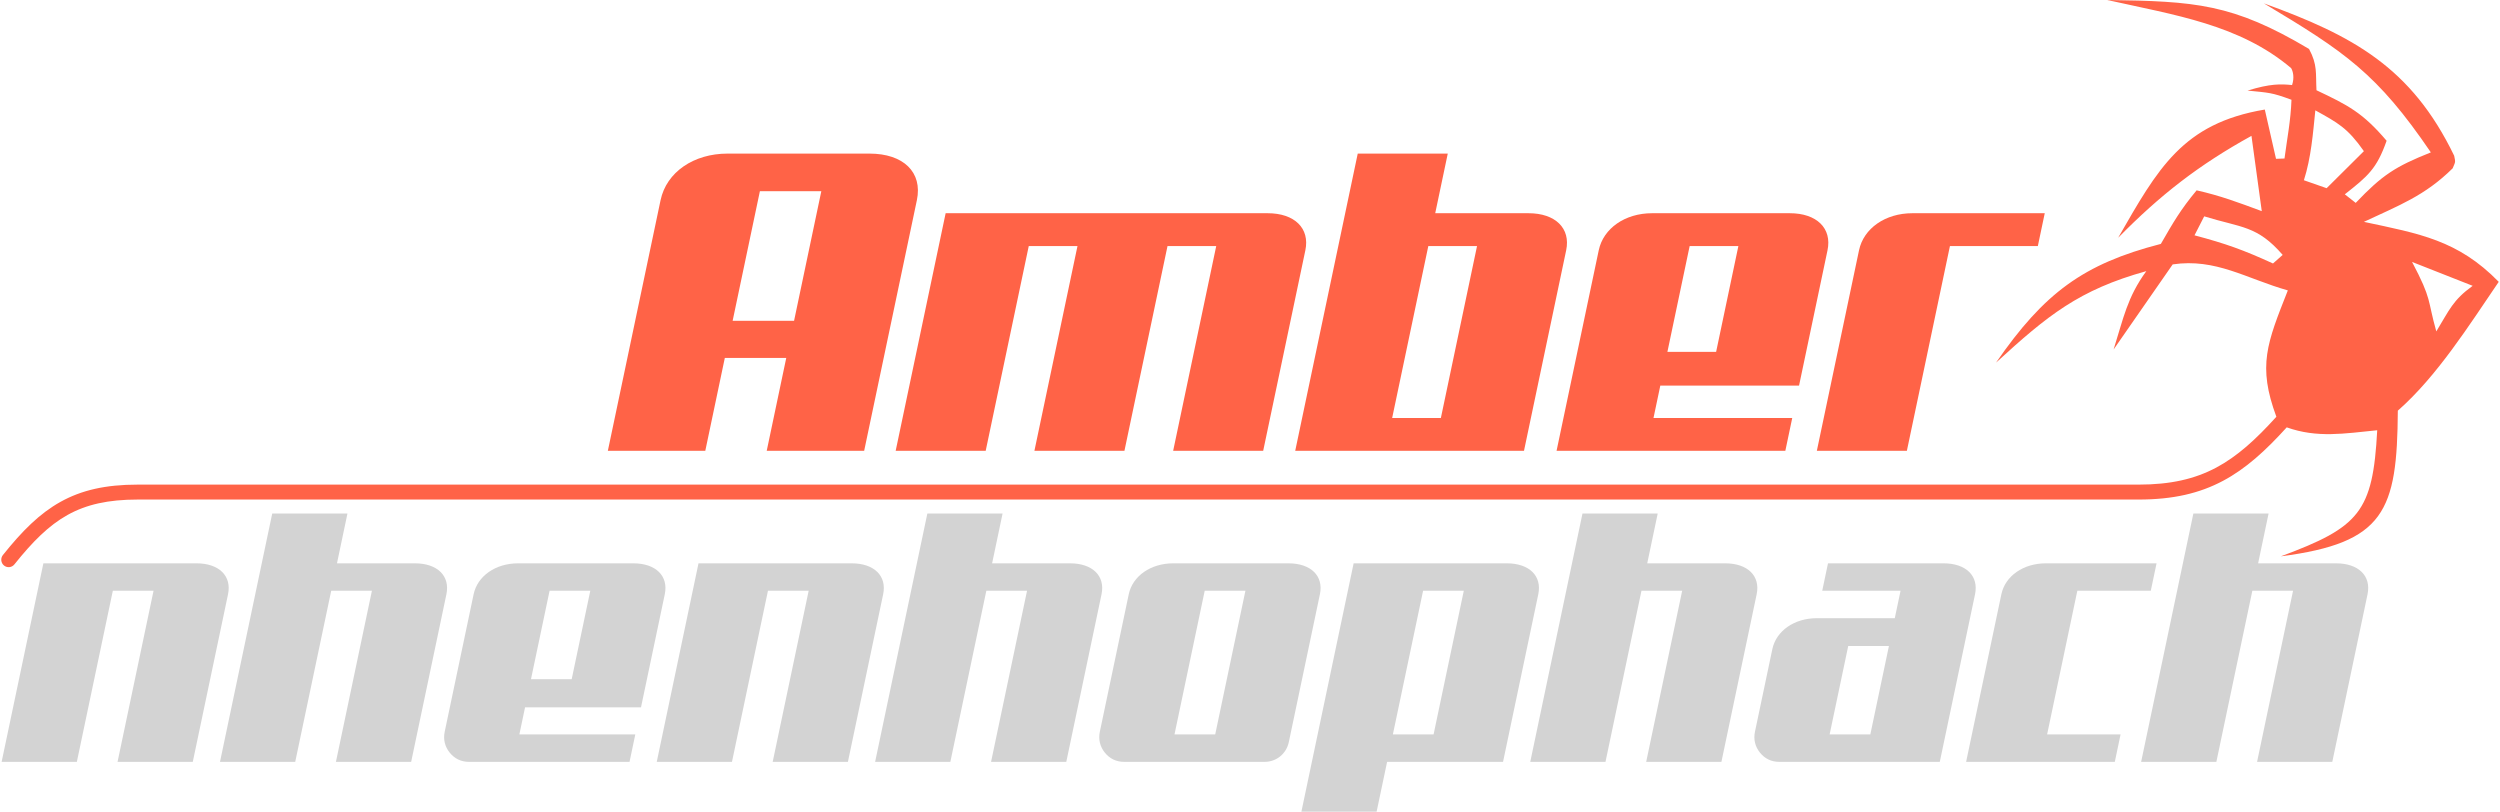
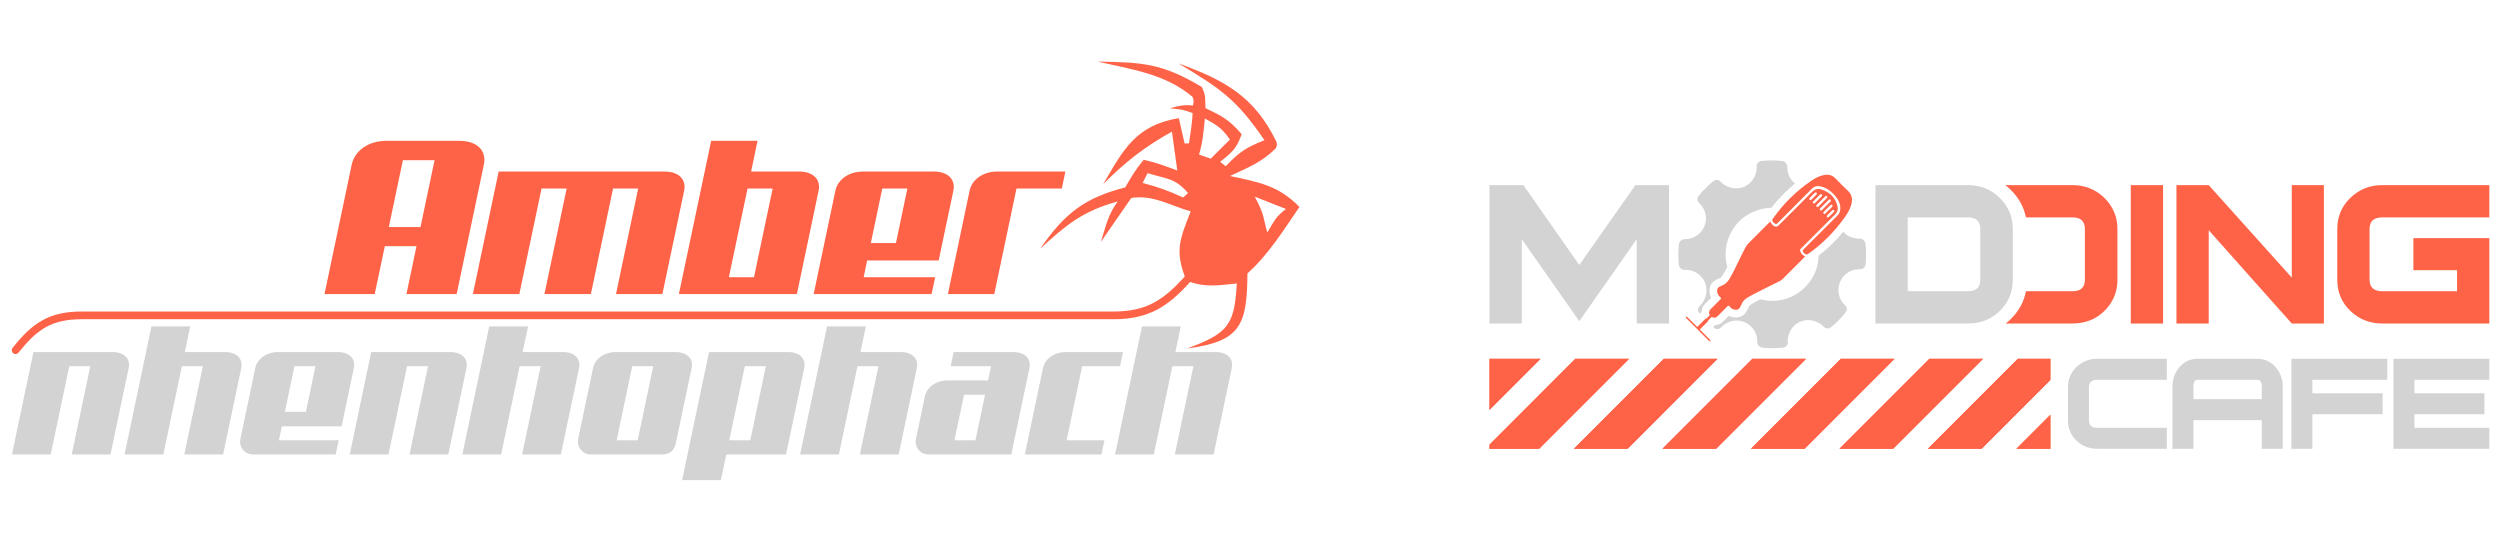
- <svg xmlns="http://www.w3.org/2000/svg" xml:space="preserve" width="52.155mm" height="16.933mm" version="1.1" style="shape-rendering:geometricPrecision; text-rendering:geometricPrecision; image-rendering:optimizeQuality; fill-rule:evenodd; clip-rule:evenodd" viewBox="0 0 5215.46 1693.32">
+ <svg xmlns="http://www.w3.org/2000/svg" xml:space="preserve" width="450" height="100" style="shape-rendering:geometricPrecision;text-rendering:geometricPrecision;image-rendering:optimizeQuality;fill-rule:evenodd;clip-rule:evenodd">
  <defs>
-     <style type="text/css">
-    
-     .fil1 {fill:lightgrey;fill-rule:nonzero}
-     .fil0 {fill:tomato;fill-rule:nonzero}
-    
-   </style>
+     <style>.fil0,.fil1{fill:#d3d3d3;fill-rule:nonzero}.fil1{fill:tomato}</style>
  </defs>
  <g id="Layer_x0020_1">
+     <g id="_2253533543648">
+       <path class="fil0" d="M335.78 43.81a.938.938 0 0 0-.23-.48c-.16-.22-.42-.37-.77-.37-.73 0-1.46-.14-2.04-.47-.36-.21-.68-.47-.95-.78-1.32 1.6-2.8 3.04-4.44 4.31-.02.76-.13 1.51-.35 2.23-.17.55-.4 1.1-.69 1.6a8.452 8.452 0 0 1-4.56 3.84c-.84.29-1.73.46-2.62.47H319c-.72 0-1.44-.1-2.14-.29-.16.08-.31.16-.46.24-.42.21-.83.44-1.27.73-.18.12-.3.25-.38.45-.11.27-.26.61-.49.94-.4.57-1 .89-1.69.91-.52.01-.96-.09-1.37-.3-.21.21-.43.42-.64.64l-.5.49c-.31.31-.84.55-1.39.58l-.32.33c.06.06.13.11.19.16.4.29.95.24 1.28-.13 1.07-1.15 2.75-1.53 4.17-.93 1.22.5 2.07 1.59 2.27 2.86.01.03.01.05.01.07.02.12.02.24.03.37.01.09.01.19.01.29 0 .35.18.65.46.82.11.09.24.16.38.18 1.27.14 2.57.14 3.85 0 .47-.08.85-.53.82-1.01l-.03-.2v-.01c0-.64.18-1.27.51-1.81-.01-.01-.02-.03-.03-.03.4-.72 1.02-1.3 1.8-1.62 1.4-.6 3.21-.17 4.2.92.35.38.9.42 1.29.1.98-.77 1.88-1.7 2.66-2.7.33-.37.27-.92-.1-1.25-1.16-1.07-1.53-2.75-.92-4.18a3.683 3.683 0 0 1 3.03-2.29c.07-.01.14-.02.22-.02.12 0 .25-.02.38-.01.5 0 .92-.36.97-.85.08-.6.1-1.23.1-1.85 0-.65-.02-1.31-.12-1.95zm-26.88 6.56.08-.04c.14-.07.27-.13.42-.18.28-.11.5-.3.68-.61.3-.5.58-1 .84-1.53a7.4 7.4 0 0 1-.27-1.34v-.03c-.23-2.13.39-4.29 1.69-5.99 1.29-1.68 3.26-2.81 5.35-3.14.39-.07.78-.1 1.16-.11 1.27-1.62 2.69-3.08 4.26-4.37-.89-.71-1.41-1.8-1.39-2.91 0-.15-.04-.31-.1-.46a.939.939 0 0 0-.35-.5c-.02-.02-.04-.03-.07-.05a.69.69 0 0 0-.23-.08c-.02-.01-.04-.03-.07-.03h-.03c-.02 0-.03-.02-.05-.02-1.25-.15-2.53-.13-3.8 0-.48.08-.85.5-.82 1 .01.18 0 .36-.02.54a3.95 3.95 0 0 1-.46 1.48v.01c-.4.71-1.02 1.29-1.8 1.62-1.4.6-3.21.18-4.21-.93a.947.947 0 0 0-1.29-.11c-.98.79-1.88 1.69-2.69 2.69-.29.4-.24.95.13 1.28 1.16 1.07 1.53 2.74.93 4.17a3.76 3.76 0 0 1-3.47 2.32c-.5 0-1.06.35-1.11.83-.15 1.28-.15 2.58 0 3.85.04.25.17.46.35.61.19.16.42.25.68.24a3.492 3.492 0 0 1 2 .46c.73.39 1.32 1.02 1.66 1.82.59 1.4.17 3.2-.94 4.2a.96.96 0 0 0-.11 1.3c.03.04.05.07.09.11l.33-.33c.04-.55.27-1.08.58-1.38l.48-.48.67-.67c-.19-.37-.29-.77-.29-1.21-.02-1.26.74-1.81 1.19-2.03z" />
+       <path class="fil1" d="M330.34 38.58c.42-.42.53-.9.42-1.42-.36-1.6-1.41-2.58-2.93-3.06-.62-.2-1.17-.06-1.67.45-1.98 2.02-3.99 4.01-5.99 6-.31.32-.55.34-.93.09-.27-.18-.43-.45-.59-.77-1.3 1.31-2.58 2.59-3.87 3.87-.23.23-.42.49-.58.77-.44.81-.83 1.65-1.24 2.47-.54 1.11-1.06 2.22-1.69 3.27-.34.56-.78.96-1.39 1.19-.13.05-.25.11-.38.17-.32.16-.42.42-.41.77 0 .51.25.87.62 1.17.13.11.12.18 0 .3-.63.62-1.26 1.26-1.89 1.89-.15.15-.26.66-.12.82.13.15.04.2-.05.28-.18.19-.37.38-.56.56l-.07-.07-1.52 1.52-1.82-1.82a.14.14 0 0 0-.19 0c-.06.06-.06.14 0 .2l4.15 4.15c.06.06.14.06.2 0a.14.14 0 0 0 0-.19l-1.88-1.88 1.52-1.52-.06-.06c.18-.19.37-.38.56-.56.08-.09.13-.18.28-.05.16.14.67.03.82-.12.61-.61 1.22-1.2 1.81-1.82.18-.19.29-.21.45 0 .3.39.68.6 1.19.58.26 0 .45-.11.6-.32.15-.21.25-.45.35-.68.19-.46.49-.81.9-1.08.46-.29.92-.56 1.4-.8 1.47-.74 2.95-1.47 4.42-2.21.23-.11.46-.23.64-.41 1.37-1.36 2.73-2.72 4.1-4.1-.45-.2-.77-.5-.9-.99-.04-.18-.01-.29.12-.42 2.06-2.06 4.11-4.12 6.18-6.17zm-.18-.5c-.33.37-.67.74-1.07 1.05-.01.02-.04.02-.07.02-.08-.01-.15-.04-.18-.12-.04-.08-.04-.17.03-.24.32-.32.65-.65.98-.97.07-.07.17-.06.25.01.09.06.12.18.06.25zm-.29-1.03c.01.09-.05.14-.12.21l-1.14 1.14c-.11.11-.23.17-.35.06-.15-.14-.07-.26.05-.37.38-.38.76-.76 1.14-1.15.09-.08.18-.13.3-.08.07.03.12.09.12.19zm-.31-.96c0 .11-.05.16-.11.22l-1.47 1.47c-.11.1-.22.17-.35.05-.14-.13-.07-.24.03-.35.5-.5 1-.99 1.49-1.49.08-.07.16-.14.27-.08.09.04.14.1.14.18zm-1.69-1.12c.07.04.11.1.11.18 0 .1-.05.17-.11.23-.39.38-.77.76-1.15 1.14-.1.11-.22.18-.35.05-.12-.12-.07-.24.04-.35.4-.39.79-.79 1.18-1.18.08-.08.17-.12.28-.07zm-2.1.63.88-.88c.09-.09.18-.11.28-.06.07.04.12.1.11.19.01.09-.05.14-.11.2-.28.28-.56.56-.84.85-.12.11-.24.16-.36.04-.11-.12-.06-.24.04-.34zm1.18 1.55c-.05-.1-.02-.2.06-.28l.78-.78c.25-.24.49-.48.73-.73.1-.1.21-.15.33-.04.14.12.09.24-.03.35-.49.5-.99.99-1.49 1.49-.05.05-.1.11-.19.11s-.15-.05-.19-.12z" />
+       <path class="fil1" d="M332.58 34.3c-.77-.71-1.49-1.47-2.22-2.21-.54-.56-1.2-.72-1.95-.6-.88.15-1.66.56-2.39 1.06-2.69 1.83-4.97 4.09-6.86 6.74-.22.3-.22.39.01.69.08.11.19.19.31.27.17.11.29.1.46-.06 2.05-2.07 4.11-4.11 6.16-6.18.48-.49 1.04-.61 1.66-.45 1.15.28 2.02.99 2.74 1.91.46.58.76 1.23.76 1.99.01.53-.15.97-.55 1.37-2.01 1.98-4 3.99-6 5.98-.29.29-.29.43 0 .74s.51.33.85.09a27.32 27.32 0 0 0 6.34-6.31c.55-.77 1.07-1.56 1.33-2.49.27-.97.14-1.82-.65-2.54z" />
+       <path class="fil0" d="M300.42 58.23h-5.81V43.05l-10.34 14.76-10.35-14.76v15.18h-5.81V33.32h6.1l10.06 14.38 10.1-14.38h6.05zM362.3 50.34c0 2.24-.78 4.12-2.36 5.65-1.54 1.49-3.44 2.24-5.71 2.24h-16.65V33.32h16.65c2.23 0 4.14.76 5.71 2.29 1.58 1.54 2.36 3.41 2.36 5.6v9.13zm-18.91-11.21v13.29h10.84c1.48 0 2.22-.69 2.22-2.08v-9.13c0-1.39-.74-2.08-2.22-2.08h-10.84z" />
+       <path class="fil1" d="M378.77 35.6c-1.57-1.51-3.48-2.28-5.72-2.28h-12.09c.31.24.62.51.92.8 1.48 1.44 2.41 3.12 2.79 5.01h8.38c1.48 0 2.23.69 2.23 2.08v9.14c0 1.38-.75 2.07-2.23 2.07h-8.37c-.38 1.93-1.32 3.64-2.8 5.07-.28.26-.56.52-.86.74h12.03c2.28 0 4.18-.74 5.72-2.24 1.57-1.53 2.37-3.41 2.37-5.64v-9.14c0-2.2-.8-4.06-2.37-5.61zM389.35 58.23h-5.81V33.32h5.81zM418.3 58.23h-5.78l-14.95-16.79v16.79h-5.81V33.32h5.81l14.95 16.65V33.32h5.78zM448.08 58.23h-19.25c-2.26 0-4.18-.75-5.74-2.24-1.59-1.51-2.38-3.39-2.38-5.65v-9.13c0-2.22.79-4.1 2.38-5.62 1.58-1.52 3.49-2.27 5.74-2.27h19.25v5.81h-19.25c-1.54 0-2.31.69-2.31 2.08v9.13c0 1.39.77 2.08 2.31 2.08h13.44v-3.78h-7.86v-5.78h13.67v15.37z" />
+       <path class="fil0" d="M390.03 80.78h-12.51c-1.48 0-2.72-.48-3.74-1.46-1.03-.98-1.55-2.2-1.55-3.67v-5.94c0-1.44.52-2.66 1.55-3.66 1.03-.98 2.27-1.47 3.74-1.47h12.51v3.78h-12.51c-1.01 0-1.51.45-1.51 1.35v5.94c0 .9.5 1.35 1.51 1.35h12.51v3.78zM410.89 80.78h-3.77v-5.16h-12.3v5.16h-3.78V69.59c0-1.37.43-2.54 1.27-3.5.86-1.01 1.97-1.51 3.3-1.51h10.68c1.34 0 2.44.5 3.32 1.51.85.96 1.28 2.13 1.28 3.5v11.19zm-16.07-8.94h12.3v-2.25c0-.82-.27-1.23-.83-1.23h-10.68c-.53 0-.79.41-.79 1.23v2.25zM429.71 68.36h-13.48v2.43h12.64v3.76h-12.64v6.23h-3.78v-16.2h17.26zM448.08 68.36h-13.49v2.43h12.61v3.76h-12.61V77h13.49v3.78h-17.26v-16.2h17.26z" />
+       <g>
+         <path class="fil1" d="m277.31 64.58-9.2 9.2v-9.2zM293.24 64.58l-16.2 16.2h-8.93v-.74l15.45-15.46zM309.16 64.58l-16.19 16.2h-9.6l-.04-.03 16.17-16.17zM325.1 64.58l-16.2 16.2h-9.61l-.03-.03 16.17-16.17zM341.02 64.58l-16.19 16.2h-9.61l-.03-.03 16.17-16.17zM356.96 64.58l-16.2 16.2h-9.61l-.03-.03 16.17-16.17zM369.07 64.58v3.81l-12.38 12.39h-9.61l-.03-.03 16.16-16.17zM362.98 80.75l6.09-6.09v6.12h-6.06z" />
+         <path class="fil1" d="m277.31 64.58-9.2 9.2v-9.2zM293.24 64.58l-16.2 16.2h-8.93v-.74l15.45-15.46zM309.16 64.58l-16.19 16.2h-9.6l-.04-.03 16.17-16.17zM325.1 64.58l-16.2 16.2h-9.61l-.03-.03 16.17-16.17zM341.02 64.58l-16.19 16.2h-9.61l-.03-.03 16.17-16.17zM356.96 64.58l-16.2 16.2h-9.61l-.03-.03 16.17-16.17zM369.07 64.58v3.81l-12.38 12.39h-9.61l-.03-.03 16.16-16.17zM369.07 74.66v6.12h-6.06l-.03-.03z" />
+       </g>
+     </g>
+   </g>
+   <g id="Layer_x0020_1_0">
    <g id="_2364225341552">
-       <path class="fil0" d="M4251.35 513.31l14.41 -68.49 -276.2 0c-56.34,0 -101.64,31.54 -111.28,77.35l-87.99 418.33 187.82 0 89.85 -427.19 183.39 0zm-671.19 220.8l-101.64 0 46.44 -220.8 101.64 0 -46.44 220.8zm144.4 206.39l14.4 -68.49 -289.45 0 14.22 -67.6 289.45 0 59.37 -282.24c9.63,-45.81 -22.4,-77.35 -78.74,-77.35l-287.25 0c-56.34,0 -101.64,31.54 -111.28,77.35l-87.99 418.33 477.27 0zm-718.63 -68.49l-101.63 0 75.44 -358.7 101.64 0 -75.45 358.7zm173.41 68.49l88 -418.33c9.63,-45.81 -22.4,-77.35 -78.75,-77.35l-194.44 0 26.16 -124.38 -187.81 0 -130.43 620.06 477.27 0zm-544.1 0l87.98 -418.33c9.64,-45.81 -22.39,-77.35 -78.74,-77.35l-671.7 0 -104.27 495.68 187.81 0 89.86 -427.19 101.64 0 -89.85 427.19 187.81 0 89.86 -427.19 101.64 0 -89.86 427.19 187.82 0zm-978.68 -271.27l-128.17 0 56.87 -270.37 128.16 0 -56.86 270.37zm146.22 271.27l109.98 -522.87c12.29,-58.43 -28.18,-97.19 -98.88,-97.19l-296.08 0c-70.71,0 -127.47,38.76 -139.76,97.19l-109.98 522.87 203.28 0 40.75 -193.77 128.16 0 -40.75 193.77 203.28 0z" />
-       <path class="fil0" d="M4164.12 756.52c107.72,-98.6 173.03,-151.85 313.55,-190.9 -39.93,54.75 -47.64,98.13 -68.27,163.45l123.27 -177.48c89.81,-13.32 153.23,29.53 240.21,54.27 -43.5,110.24 -63.4,157.01 -23.91,263.59 -42.81,47.4 -81.61,82.74 -125.62,106.15 -44.54,23.7 -95.16,35.41 -161.87,35.41l-4174.31 0c-67.03,0 -117.2,11.58 -161.07,36.01 -43.53,24.25 -79.99,60.76 -120.11,110.95 -5.31,6.69 -4.27,16.47 2.36,21.85 6.62,5.37 16.31,4.31 21.63,-2.38 37.67,-47.13 71.48,-81.18 110.94,-103.16 39.12,-21.79 84.66,-32.11 146.25,-32.11l4174.31 0c71.94,0 127.08,-12.92 176.21,-39.06 47.18,-25.1 88.15,-62.16 132.89,-111.56 63.69,22.71 119.9,12.89 188.78,6.06 -9.16,170.59 -36.94,202.07 -201.02,263.03 216.4,-28.14 242.68,-94.04 244.01,-303.89 81.84,-71.86 148.79,-178.25 210.51,-268.77 -85.09,-87.22 -165.57,-100.41 -281.31,-125.13 72.93,-34.28 127.26,-54.35 185.22,-111.73 5.71,-14.09 6.25,-11.34 3.16,-26.17 -89.13,-184.5 -211.04,-250.53 -396.99,-317.93 169.05,101.13 236.34,146.18 348.31,310.91 -74.32,29.6 -101.26,47.16 -156.77,105.34l-22.75 -17.89c48.01,-37.71 66.61,-53.15 87.23,-111.71 -49.62,-58.42 -80.27,-74.16 -146.31,-105.38 -1.91,-35.58 2.49,-52.62 -15.52,-86.15 -159.79,-95.07 -237.45,-99.42 -421.01,-102.14 141.41,31.6 275.84,51.14 383.58,142.02 4.09,6.61 7.19,20.09 2.01,35.43 -23.27,-2.35 -45.12,-3.18 -92.9,11.52 44.65,4.6 49.48,3.58 91.67,19.17 -1.47,42.79 -9.08,80.98 -14.56,122.56l-17.69 0.63 -23.39 -102.79c-171.77,28.91 -222.95,123.08 -305.96,267.5 87.36,-89.11 169.03,-152.48 278.14,-212.6 7.17,52.36 14.33,104.71 21.5,157.06 -48.24,-17.88 -85.71,-32.08 -135.91,-43.41 -33.18,39.83 -48.74,66.74 -74.6,111.72 -161.59,41.79 -243.3,102.06 -343.89,247.71zm767.43 -441.14l-77.75 77.24 -47.41 -16.6c15.08,-47.07 18.95,-97.74 23.87,-145.81 46.63,25.89 67.35,36.61 101.29,85.17zm-169.42 216.41c-6.74,5.96 -13.48,11.92 -20.22,17.88 -62.14,-28.39 -97.78,-41.2 -163.73,-58.74 6.74,-13.19 13.48,-26.38 20.23,-39.58 77.92,24.04 110.43,18.93 163.72,80.44zm320.5 159.6c-18.93,-66.9 -8.38,-65.1 -50.57,-144.91l126.43 49.8c-41.74,30.29 -48.36,50.1 -75.86,95.11z" />
-       <path class="fil1" d="M4865.63 1589.4l73.53 -349.55c8.05,-38.29 -18.72,-64.64 -65.8,-64.64l-162.47 0 21.85 -103.93 -156.93 0 -108.98 518.12 156.94 0 75.08 -356.96 84.93 0 -75.08 356.96 156.93 0zm-453.73 0l12.03 -57.23 -153.24 0 63.04 -299.73 153.25 0 12.04 -57.23 -230.79 0c-47.09,0 -84.94,26.35 -92.99,64.64l-73.53 349.55 310.19 0zm-510.02 -57.23l-84.92 0 38.81 -184.51 84.92 0 -38.81 184.51zm144.9 57.23l73.53 -349.55c8.05,-38.29 -18.71,-64.64 -65.8,-64.64l-240.94 0 -12.04 57.23 163.4 0 -12.04 57.23 -162.47 0c-47.09,0 -84.94,26.36 -92.99,64.65l-36.23 172.19c-3.34,15.9 0.24,30.97 10.37,43.59 10.13,12.63 23.98,19.3 40.07,19.3l335.14 0zm-455.58 0l73.53 -349.55c8.05,-38.29 -18.72,-64.64 -65.8,-64.64l-162.47 0 21.85 -103.93 -156.93 0 -108.98 518.12 156.94 0 75.08 -356.96 84.92 0 -75.08 356.96 156.94 0zm-600.48 -57.23l-84.93 0 63.05 -299.73 84.93 0 -63.05 299.73zm144.9 57.23l73.52 -349.55c8.06,-38.29 -18.7,-64.64 -65.79,-64.64l-319.41 0 -108.99 518.11 156.94 0 21.87 -103.92 241.86 0zm-600.48 -57.23l-84.93 0 63.04 -299.73 84.94 0 -63.05 299.73zm153.57 15.98l64.85 -308.3c8.06,-38.29 -18.7,-64.64 -65.79,-64.64l-240.03 0c-47.08,0 -84.93,26.35 -92.98,64.64l-60.3 286.66c-3.34,15.9 0.24,30.97 10.37,43.59 10.12,12.63 23.97,19.3 40.06,19.3l293.39 0c24.62,0 45.32,-16.94 50.43,-41.25zm-464.25 41.25l73.52 -349.55c8.05,-38.29 -18.71,-64.64 -65.79,-64.64l-162.48 0 21.86 -103.93 -156.94 0 -108.98 518.12 156.94 0 75.08 -356.96 84.93 0 -75.08 356.96 156.94 0zm-455.58 0l73.52 -349.55c8.05,-38.29 -18.71,-64.64 -65.79,-64.64l-319.42 0 -87.12 414.19 156.93 0 75.09 -356.96 84.93 0 -75.08 356.96 156.94 0zm-576.25 -172.46l-84.93 0 38.81 -184.5 84.93 0 -38.81 184.5zm120.66 172.46l12.04 -57.23 -241.87 0 11.88 -56.48 241.87 0 49.61 -235.84c8.05,-38.29 -18.72,-64.64 -65.79,-64.64l-240.03 0c-47.08,0 -84.94,26.35 -92.99,64.64l-60.3 286.66c-3.34,15.9 0.24,30.97 10.37,43.59 10.13,12.63 23.97,19.3 40.07,19.3l335.14 0zm-455.58 0l73.53 -349.55c8.05,-38.29 -18.72,-64.64 -65.8,-64.64l-162.47 0 21.85 -103.93 -156.93 0 -108.98 518.12 156.93 0 75.09 -356.96 84.92 0 -75.08 356.96 156.94 0zm-455.58 0l73.53 -349.55c8.05,-38.29 -18.72,-64.64 -65.8,-64.64l-319.41 0 -87.12 414.19 156.93 0 75.09 -356.96 84.93 0 -75.09 356.96 156.94 0z" />
+       <path class="fil1" d="m191.13 33.93.64-3.05h-12.29c-2.51 0-4.52 1.4-4.95 3.44l-3.91 18.61h8.35l4-19h8.16zm-29.86 9.82h-4.52l2.06-9.82h4.52l-2.06 9.82zm6.42 9.18.64-3.04h-12.87l.63-3.01h12.87l2.65-12.56c.42-2.04-1-3.44-3.51-3.44h-12.78c-2.5 0-4.52 1.4-4.95 3.44l-3.91 18.61h21.23zm-31.97-3.04h-4.52l3.36-15.96h4.52l-3.36 15.96zm7.72 3.04 3.91-18.61c.43-2.04-1-3.44-3.5-3.44h-8.65l1.16-5.53h-8.35l-5.81 27.58h21.24zm-24.21 0 3.92-18.61c.42-2.04-1-3.44-3.51-3.44H89.76l-4.64 22.05h8.36l4-19H102l-4 19h8.36l3.99-19h4.52l-3.99 19h8.35zM75.69 40.87h-5.7l2.53-12.03h5.7l-2.53 12.03zm6.51 12.06 4.89-23.26c.55-2.6-1.25-4.32-4.4-4.32H69.52c-3.14 0-5.67 1.72-6.22 4.32l-4.89 23.26h9.04l1.82-8.62h5.7l-1.81 8.62h9.04z" />
+       <path class="fil1" d="M187.25 44.75c4.79-4.39 7.69-6.76 13.94-8.49-1.77 2.43-2.11 4.36-3.03 7.27l5.48-7.9c4-.59 6.82 1.32 10.69 2.42-1.94 4.9-2.82 6.98-1.07 11.72-1.9 2.11-3.63 3.68-5.58 4.72-1.99 1.06-4.24 1.58-7.21 1.58H14.77c-2.98 0-5.21.51-7.16 1.6-1.94 1.08-3.56 2.7-5.34 4.94-.24.29-.19.73.1.97.3.24.73.19.96-.11 1.68-2.09 3.18-3.61 4.94-4.59 1.74-.97 3.76-1.42 6.5-1.42h185.7c3.21 0 5.66-.58 7.84-1.74 2.1-1.12 3.93-2.77 5.92-4.97 2.83 1.02 5.33.58 8.39.28-.4 7.58-1.64 8.98-8.94 11.7 9.63-1.26 10.8-4.19 10.86-13.52 3.64-3.2 6.61-7.93 9.36-11.96-3.78-3.88-7.36-4.47-12.51-5.57 3.24-1.52 5.66-2.41 8.24-4.97.25-.62.27-.5.14-1.16-3.97-8.21-9.39-11.15-17.66-14.14 7.52 4.49 10.51 6.5 15.49 13.83-3.31 1.31-4.5 2.09-6.97 4.68l-1.01-.79c2.13-1.68 2.96-2.37 3.88-4.97-2.21-2.6-3.58-3.3-6.51-4.69-.09-1.58.11-2.34-.69-3.83-7.11-4.23-10.57-4.43-18.73-4.55 6.29 1.41 12.27 2.28 17.06 6.32.18.29.32.89.09 1.58-1.04-.11-2.01-.14-4.13.51 1.98.2 2.2.16 4.08.85-.07 1.91-.41 3.61-.65 5.45l-.79.03-1.04-4.57c-7.64 1.29-9.92 5.48-13.61 11.9 3.89-3.96 7.52-6.78 12.37-9.46l.96 6.99c-2.15-.8-3.81-1.43-6.05-1.93-1.47 1.77-2.16 2.97-3.32 4.97-7.18 1.86-10.82 4.54-15.29 11.02zm34.14-19.63-3.46 3.44-2.11-.74c.67-2.09.84-4.35 1.06-6.49 2.08 1.16 3 1.63 4.51 3.79zm-7.54 9.63c-.3.27-.6.53-.9.8-2.76-1.27-4.35-1.84-7.28-2.62.3-.58.6-1.17.9-1.76 3.46 1.07 4.91.84 7.28 3.58zm14.26 7.1c-.84-2.97-.38-2.9-2.25-6.45l5.62 2.22c-1.85 1.35-2.15 2.23-3.37 4.23z" />
+       <path class="fil0" d="m218.45 81.8 3.27-15.55c.36-1.7-.83-2.88-2.92-2.88h-7.23l.97-4.62h-6.98l-4.85 23.05h6.98l3.34-15.88h3.78l-3.34 15.88h6.98zm-20.18 0 .53-2.55h-6.81l2.8-13.33h6.82l.53-2.55h-10.26c-2.1 0-3.78 1.18-4.14 2.88l-3.27 15.55h13.8zm-22.69-2.55h-3.78l1.73-8.2h3.78l-1.73 8.2zm6.45 2.55 3.27-15.55c.35-1.7-.83-2.88-2.93-2.88h-10.72l-.53 2.55h7.27l-.54 2.55h-7.23c-2.09 0-3.78 1.17-4.14 2.87L164.87 79c-.15.71.01 1.38.46 1.94.46.56 1.07.86 1.79.86h14.91zm-20.27 0 3.27-15.55c.36-1.7-.83-2.88-2.93-2.88h-7.22l.97-4.62h-6.98l-4.85 23.05H151l3.34-15.88h3.78l-3.34 15.88h6.98zm-26.71-2.55h-3.78l2.8-13.33h3.78l-2.8 13.33zm6.44 2.55 3.27-15.55c.36-1.7-.83-2.88-2.92-2.88h-14.21l-4.85 23.05h6.98l.97-4.62h10.76zm-26.71-2.55H111l2.8-13.33h3.78l-2.8 13.33zm6.83.71 2.89-13.71c.35-1.7-.84-2.88-2.93-2.88h-10.68c-2.09 0-3.78 1.18-4.14 2.88L104.07 79c-.15.71.01 1.38.46 1.94s1.07.86 1.79.86h13.05c1.09 0 2.01-.75 2.24-1.84zm-20.65 1.84 3.27-15.55c.36-1.7-.83-2.88-2.93-2.88h-7.23l.98-4.62h-6.99L83.22 81.8h6.98l3.34-15.88h3.78L93.98 81.8h6.98zm-20.27 0 3.27-15.55c.36-1.7-.83-2.88-2.93-2.88H66.82L62.95 81.8h6.98l3.34-15.88h3.78L73.71 81.8h6.98zm-25.63-7.67h-3.78L53 65.92h3.78l-1.72 8.21zm5.36 7.67.54-2.55H50.2l.53-2.51h10.76l2.2-10.49c.36-1.7-.83-2.88-2.92-2.88H50.09c-2.09 0-3.78 1.18-4.14 2.88L43.27 79c-.15.71.01 1.38.46 1.94s1.07.86 1.78.86h14.91zm-20.26 0 3.27-15.55c.35-1.7-.84-2.88-2.93-2.88h-7.23l.97-4.62h-6.98L22.42 81.8h6.98l3.34-15.88h3.77L33.17 81.8h6.99zm-20.27 0 3.27-15.55c.36-1.7-.83-2.88-2.93-2.88H6.02L2.15 81.8h6.98l3.34-15.88h3.78L12.91 81.8h6.98z" />
    </g>
  </g>
</svg>
